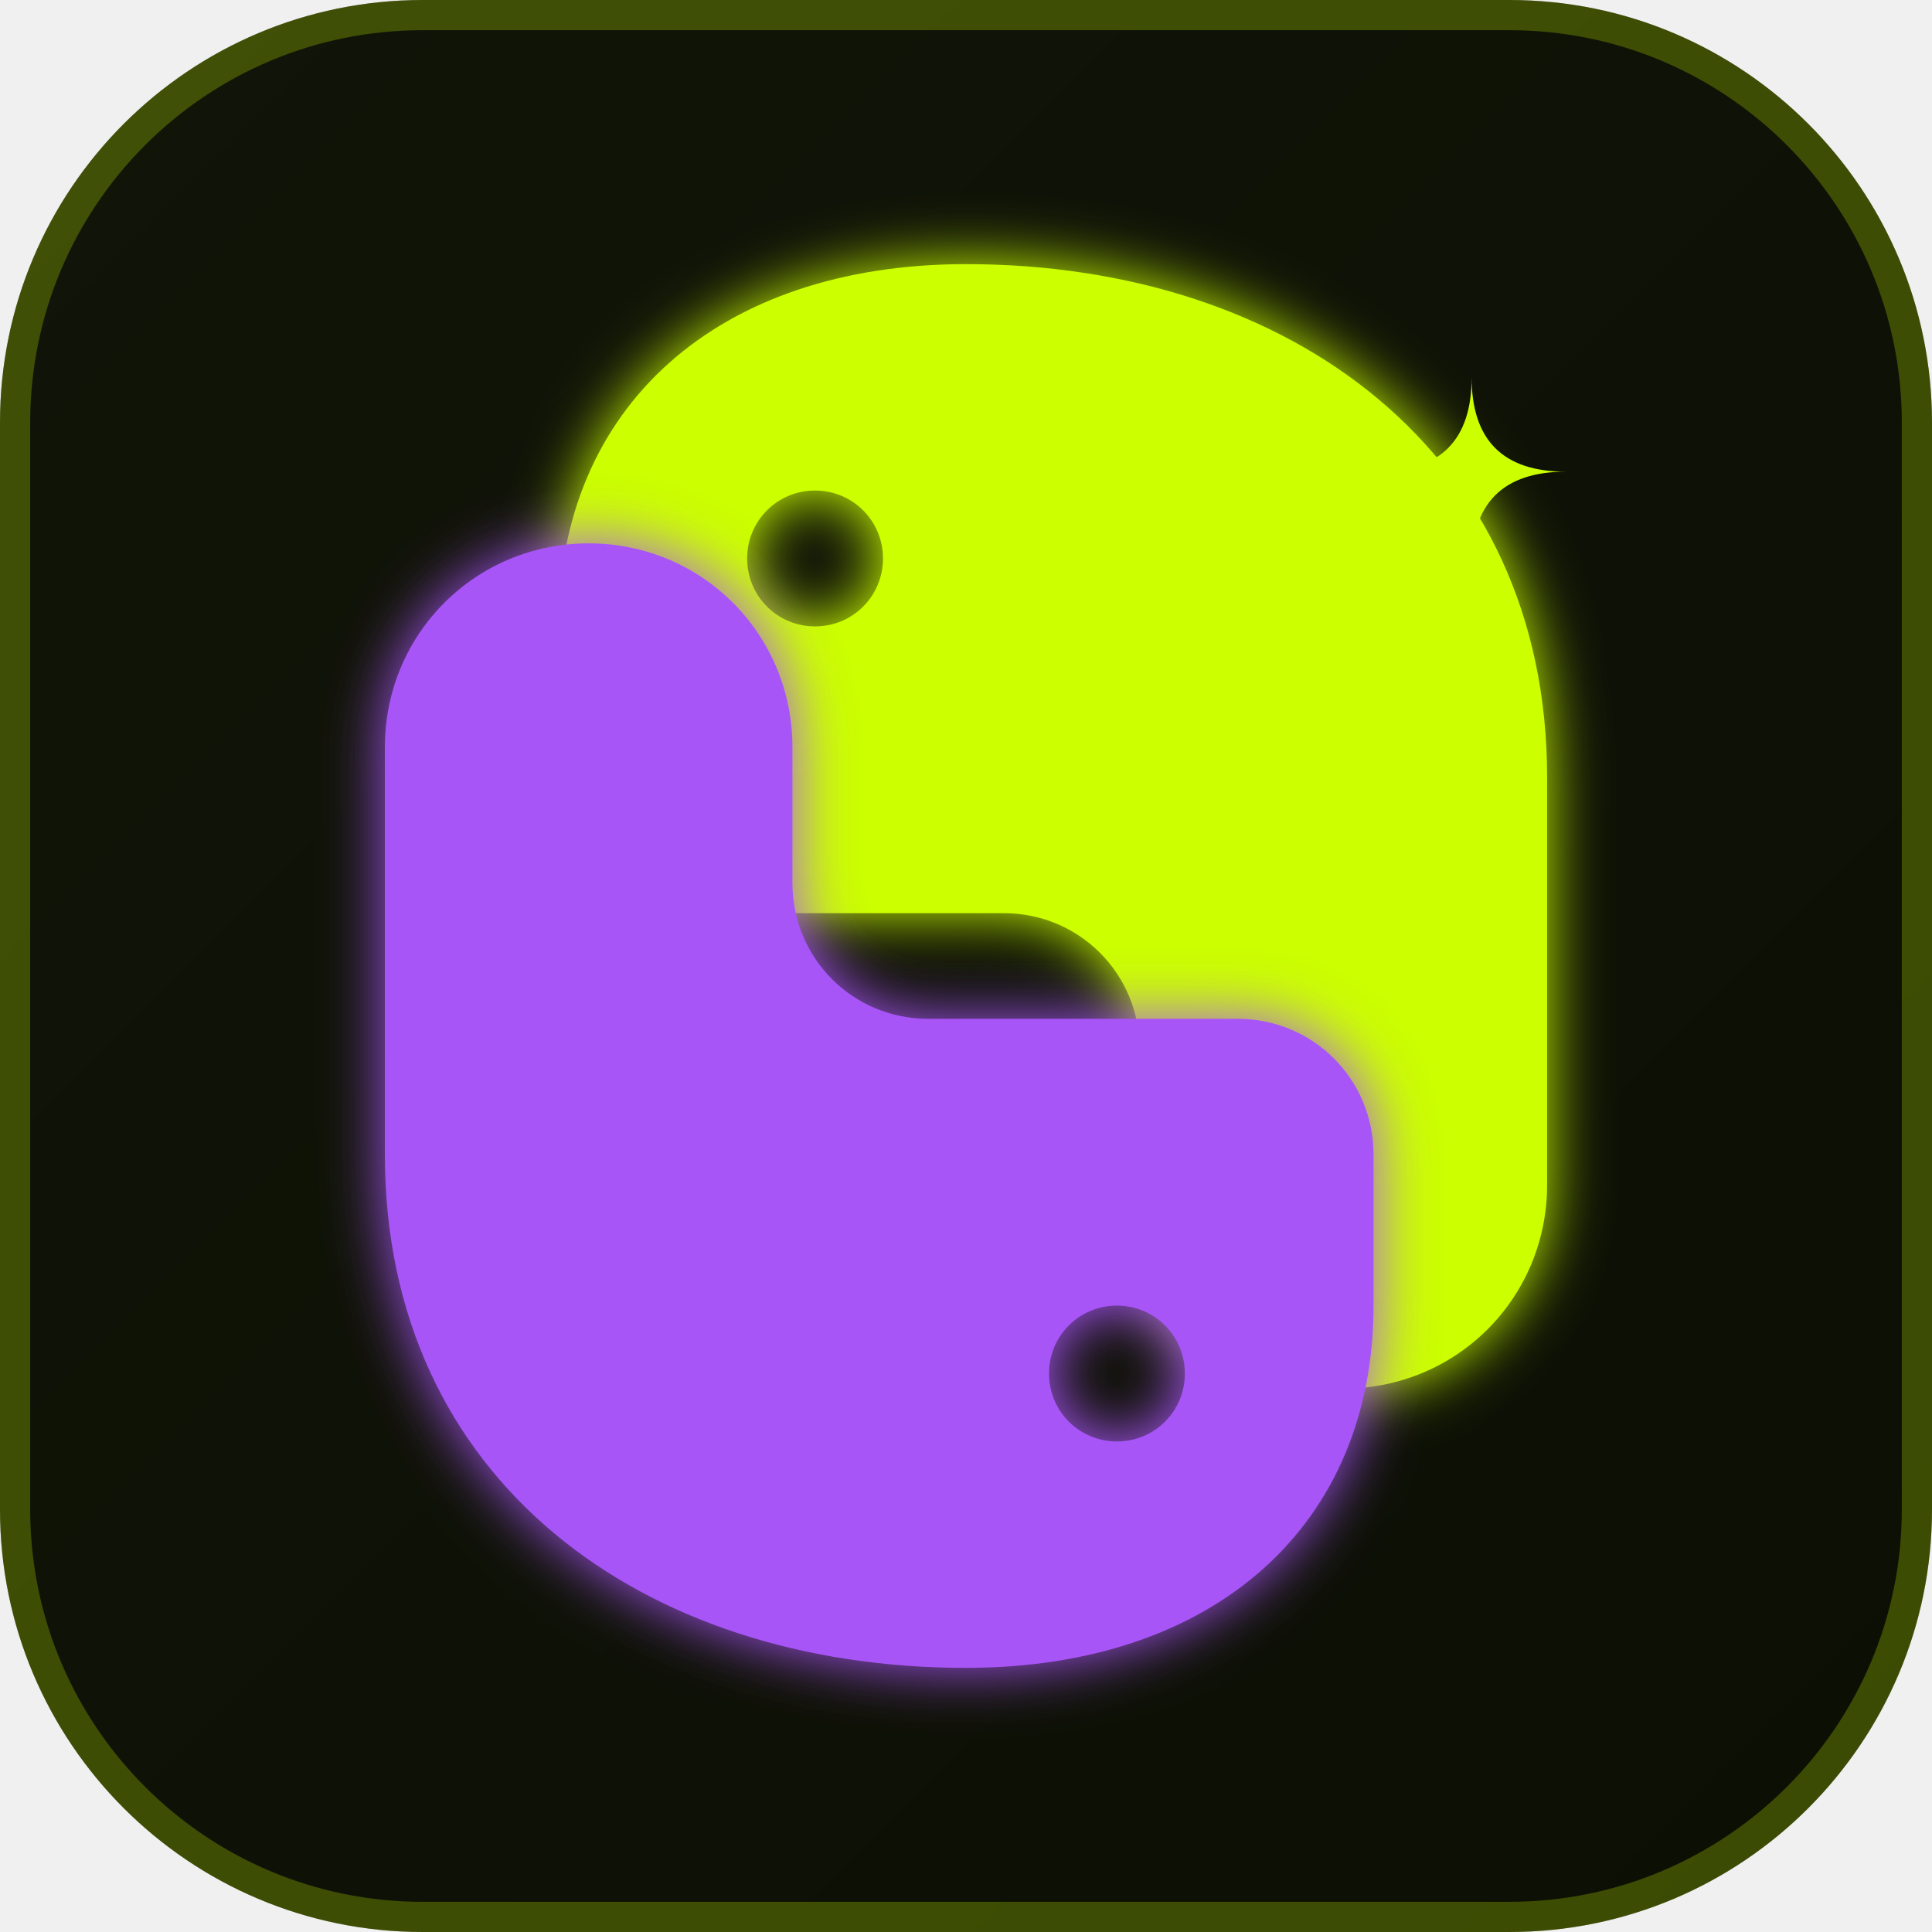
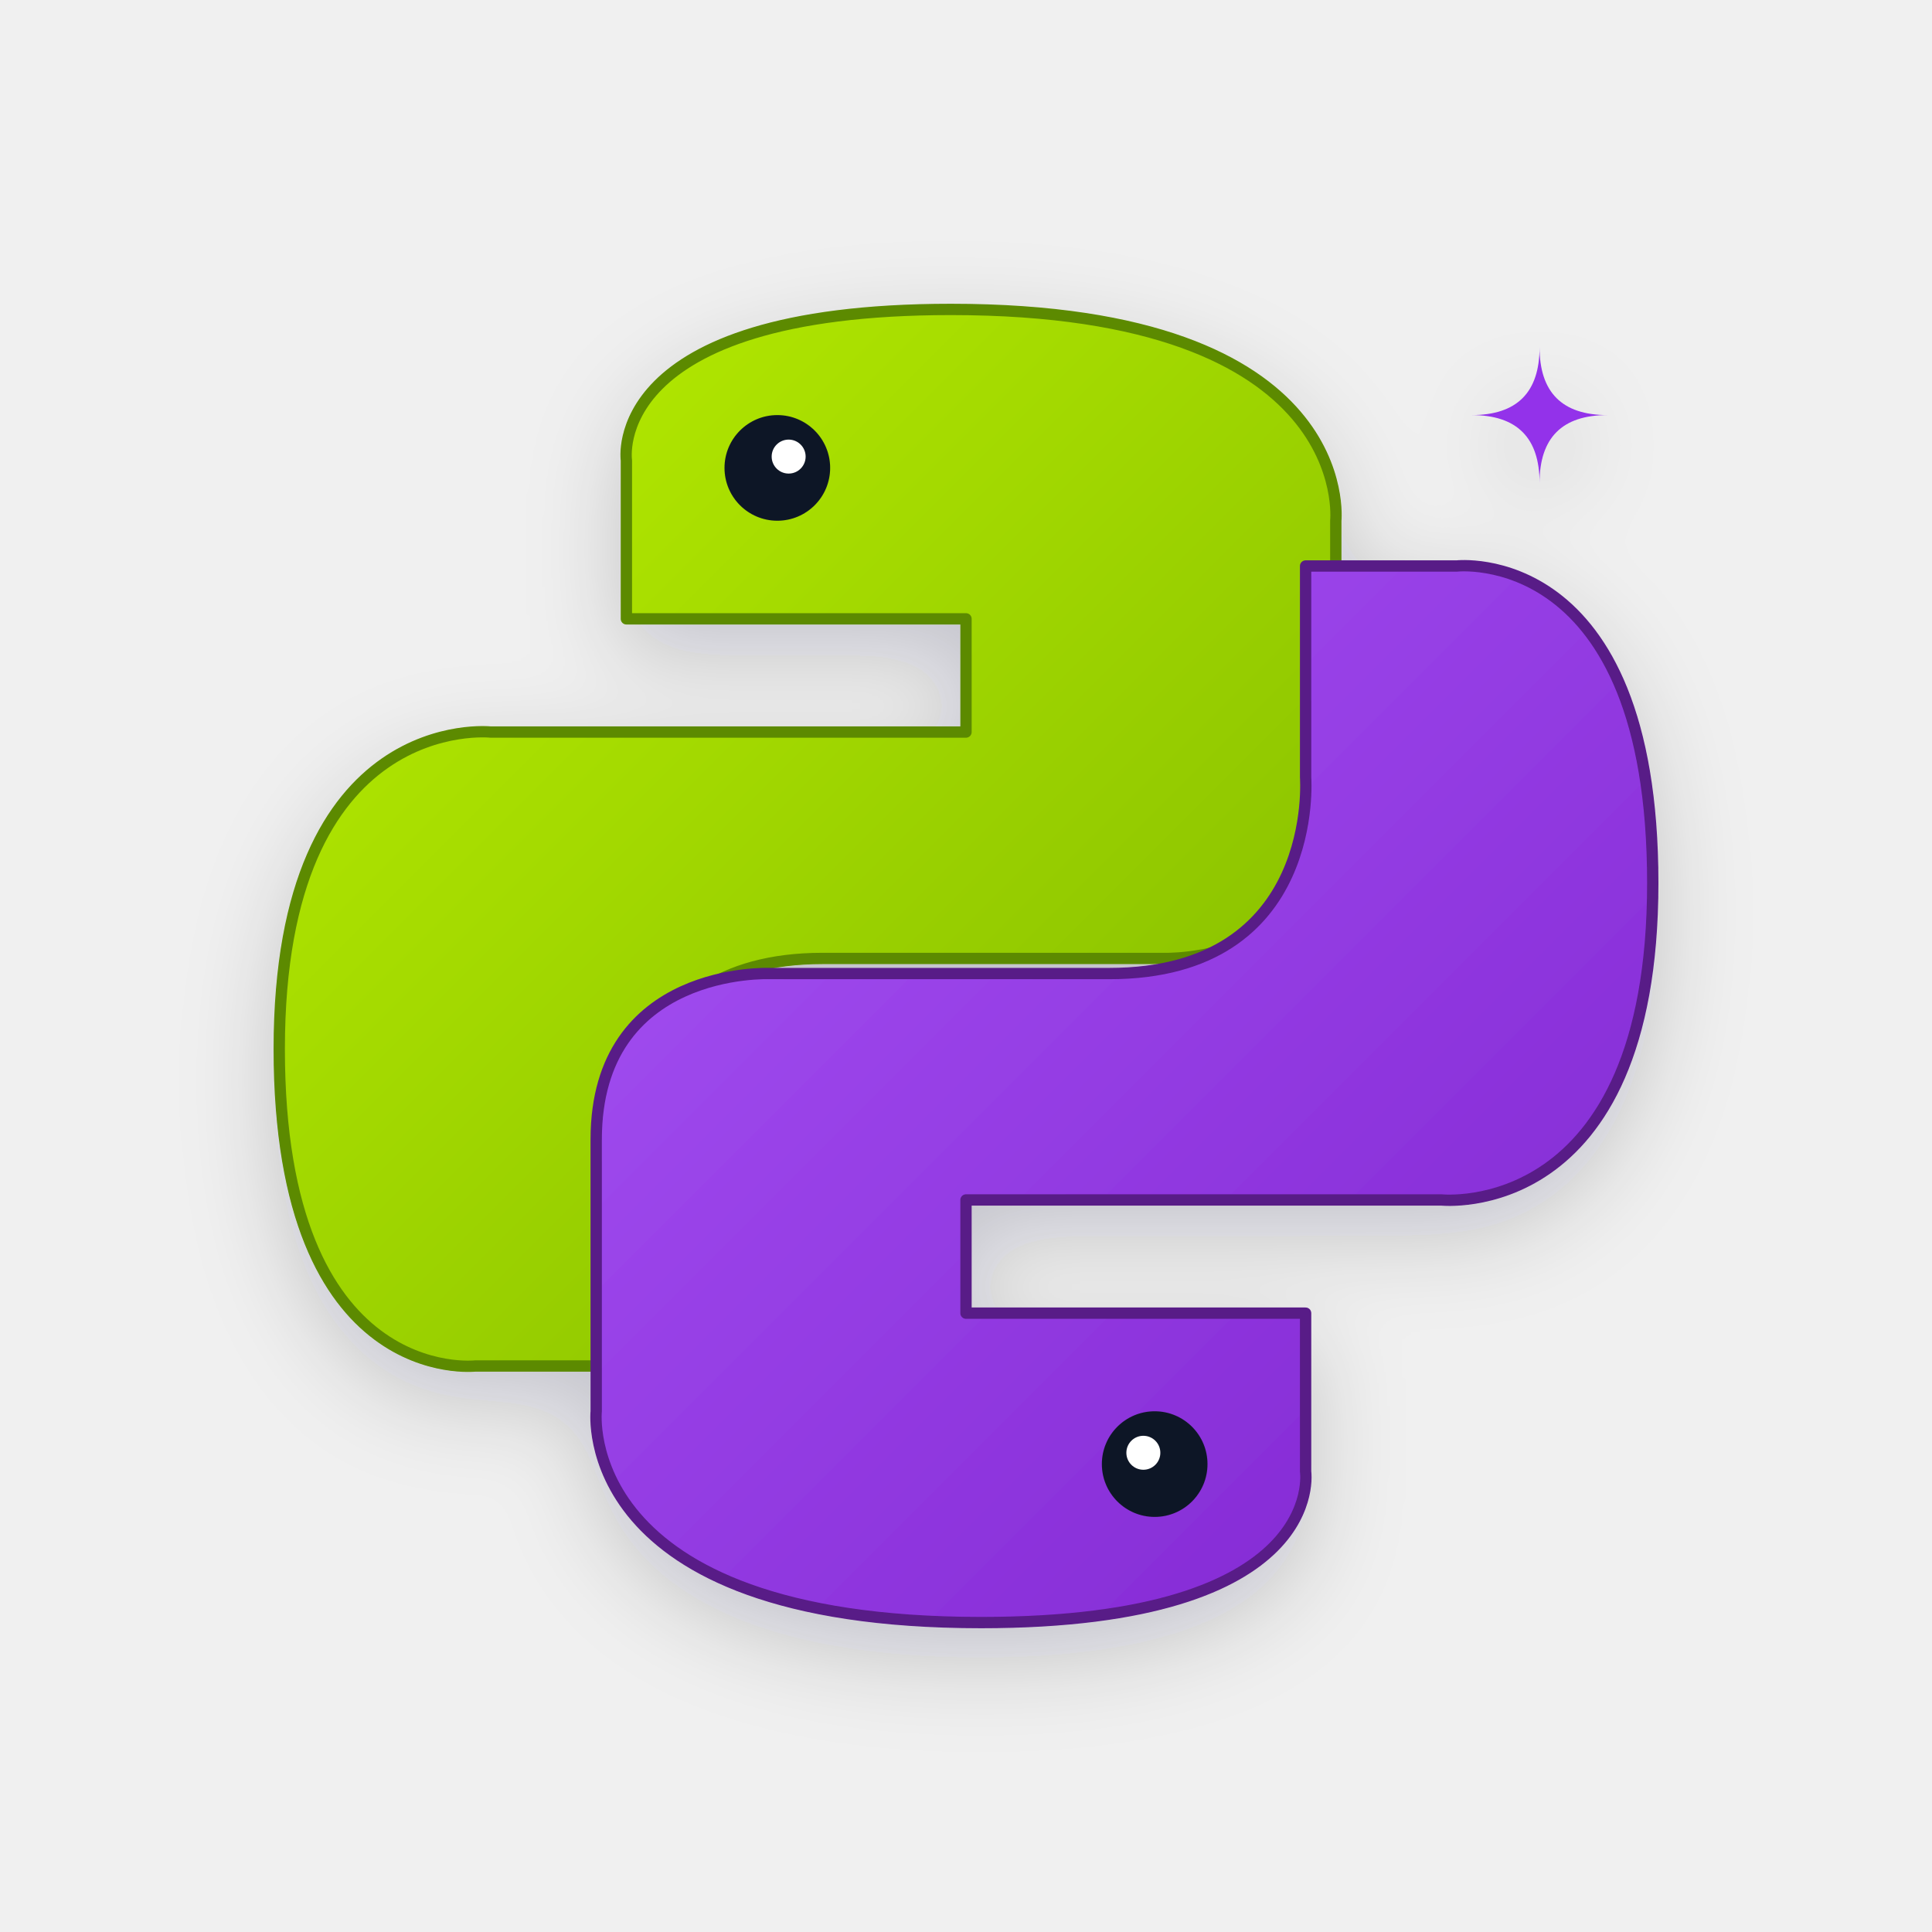
<svg xmlns="http://www.w3.org/2000/svg" viewBox="0 0 512 512" width="512" height="512">
  <defs>
-     <filter id="neon-glow" x="-20%" y="-20%" width="140%" height="140%">
-       <feGaussianBlur stdDeviation="8" result="blur" />
-       <feMerge>
-         <feMergeNode in="blur" />
-         <feMergeNode in="SourceGraphic" />
-       </feMerge>
+     <linearGradient id="lime-grad" x1="0%" y1="0%" x2="100%" y2="100%">
+       <stop offset="0%" stop-color="#bbf000" />
+       <stop offset="100%" stop-color="#80b800" />
+     </linearGradient>
+     <linearGradient id="purple-grad" x1="0%" y1="0%" x2="100%" y2="100%">
+       <stop offset="0%" stop-color="#a855f7" />
+       <stop offset="100%" stop-color="#7e22ce" />
+     </linearGradient>
+     <filter id="soft-shadow" x="-20%" y="-20%" width="140%" height="140%">
+       <feDropShadow dx="0" dy="8" stdDeviation="12" flood-color="#111827" flood-opacity="0.18" />
    </filter>
-     <linearGradient id="bg-grad" x1="0%" y1="0%" x2="100%" y2="100%">
-       <stop offset="0%" stop-color="#111508" />
-       <stop offset="100%" stop-color="#0c0f04" />
-     </linearGradient>
-     <linearGradient id="neon-lime" x1="0%" y1="0%" x2="100%" y2="100%">
-       <stop offset="0%" stop-color="#d9ff33" />
-       <stop offset="100%" stop-color="#ccff00" />
-     </linearGradient>
  </defs>
-   <rect width="512" height="512" rx="112" fill="url(#bg-grad)" />
-   <rect width="504" height="504" x="4" y="4" rx="108" fill="none" stroke="#ccff00" stroke-width="8" stroke-opacity="0.25" />
-   <path d="M256 70 C190 70 148 108 148 166 L148 206 C148 226 164 242 184 242 L266 242 C286 242 302 258 302 278 L302 314 C302 344 326 368 356 368 C386 368 410 344 410 314 L410 206 C410 120 342 70 256 70 Z M216 130 C226 130 234 138 234 148 C234 158 226 166 216 166 C206 166 198 158 198 148 C198 138 206 130 216 130 Z" fill="#ccff00" filter="url(#neon-glow)" />
-   <path d="M256 442 C322 442 364 404 364 346 L364 306 C364 286 348 270 328 270 L246 270 C226 270 210 254 210 234 L210 198 C210 168 186 144 156 144 C126 144 102 168 102 198 L102 306 C102 392 170 442 256 442 Z M296 382 C286 382 278 374 278 364 C278 354 286 346 296 346 C306 346 314 354 314 364 C314 374 306 382 296 382 Z" fill="#a855f7" filter="url(#neon-glow)" />
-   <path d="M390 100 Q390 125 415 125 Q390 125 390 150 Q390 125 365 125 Q390 125 390 100 Z" fill="#ccff00" />
+   <g filter="url(#soft-shadow)">
+     <path d="M 252 82 C 160 82 166 122 166 122 L 166 164 L 256 164 L 256 194 L 130 194 C 130 194 74 188 74 278 C 74 368 126 362 126 362 L 166 362 L 166 306 C 166 306 162 254 218 254 L 308 254 C 308 254 354 256 354 210 L 354 138 C 354 138 360 82 252 82 Z" fill="url(#lime-grad)" stroke="#5c8a00" stroke-width="3" stroke-linejoin="round" />
+     <circle cx="206" cy="124" r="14" fill="#111827" />
+     <circle cx="209" cy="121" r="4.5" fill="#ffffff" />
+     <path d="M 260 430 C 352 430 346 390 346 390 L 346 348 L 256 348 L 256 318 L 382 318 C 382 318 438 324 438 234 C 438 144 386 150 386 150 L 346 150 L 346 206 C 346 206 350 258 294 258 L 204 258 C 204 258 158 256 158 302 L 158 374 C 158 374 152 430 260 430 Z" fill="url(#purple-grad)" stroke="#581c87" stroke-width="3" stroke-linejoin="round" />
+     <circle cx="306" cy="388" r="14" fill="#111827" />
+     <circle cx="303" cy="385" r="4.5" fill="#ffffff" />
+     <path d="M 408 92 Q 408 110 426 110 Q 408 110 408 128 Q 408 110 390 110 Q 408 110 408 92 Z" fill="#9333ea" />
+   </g>
</svg>
